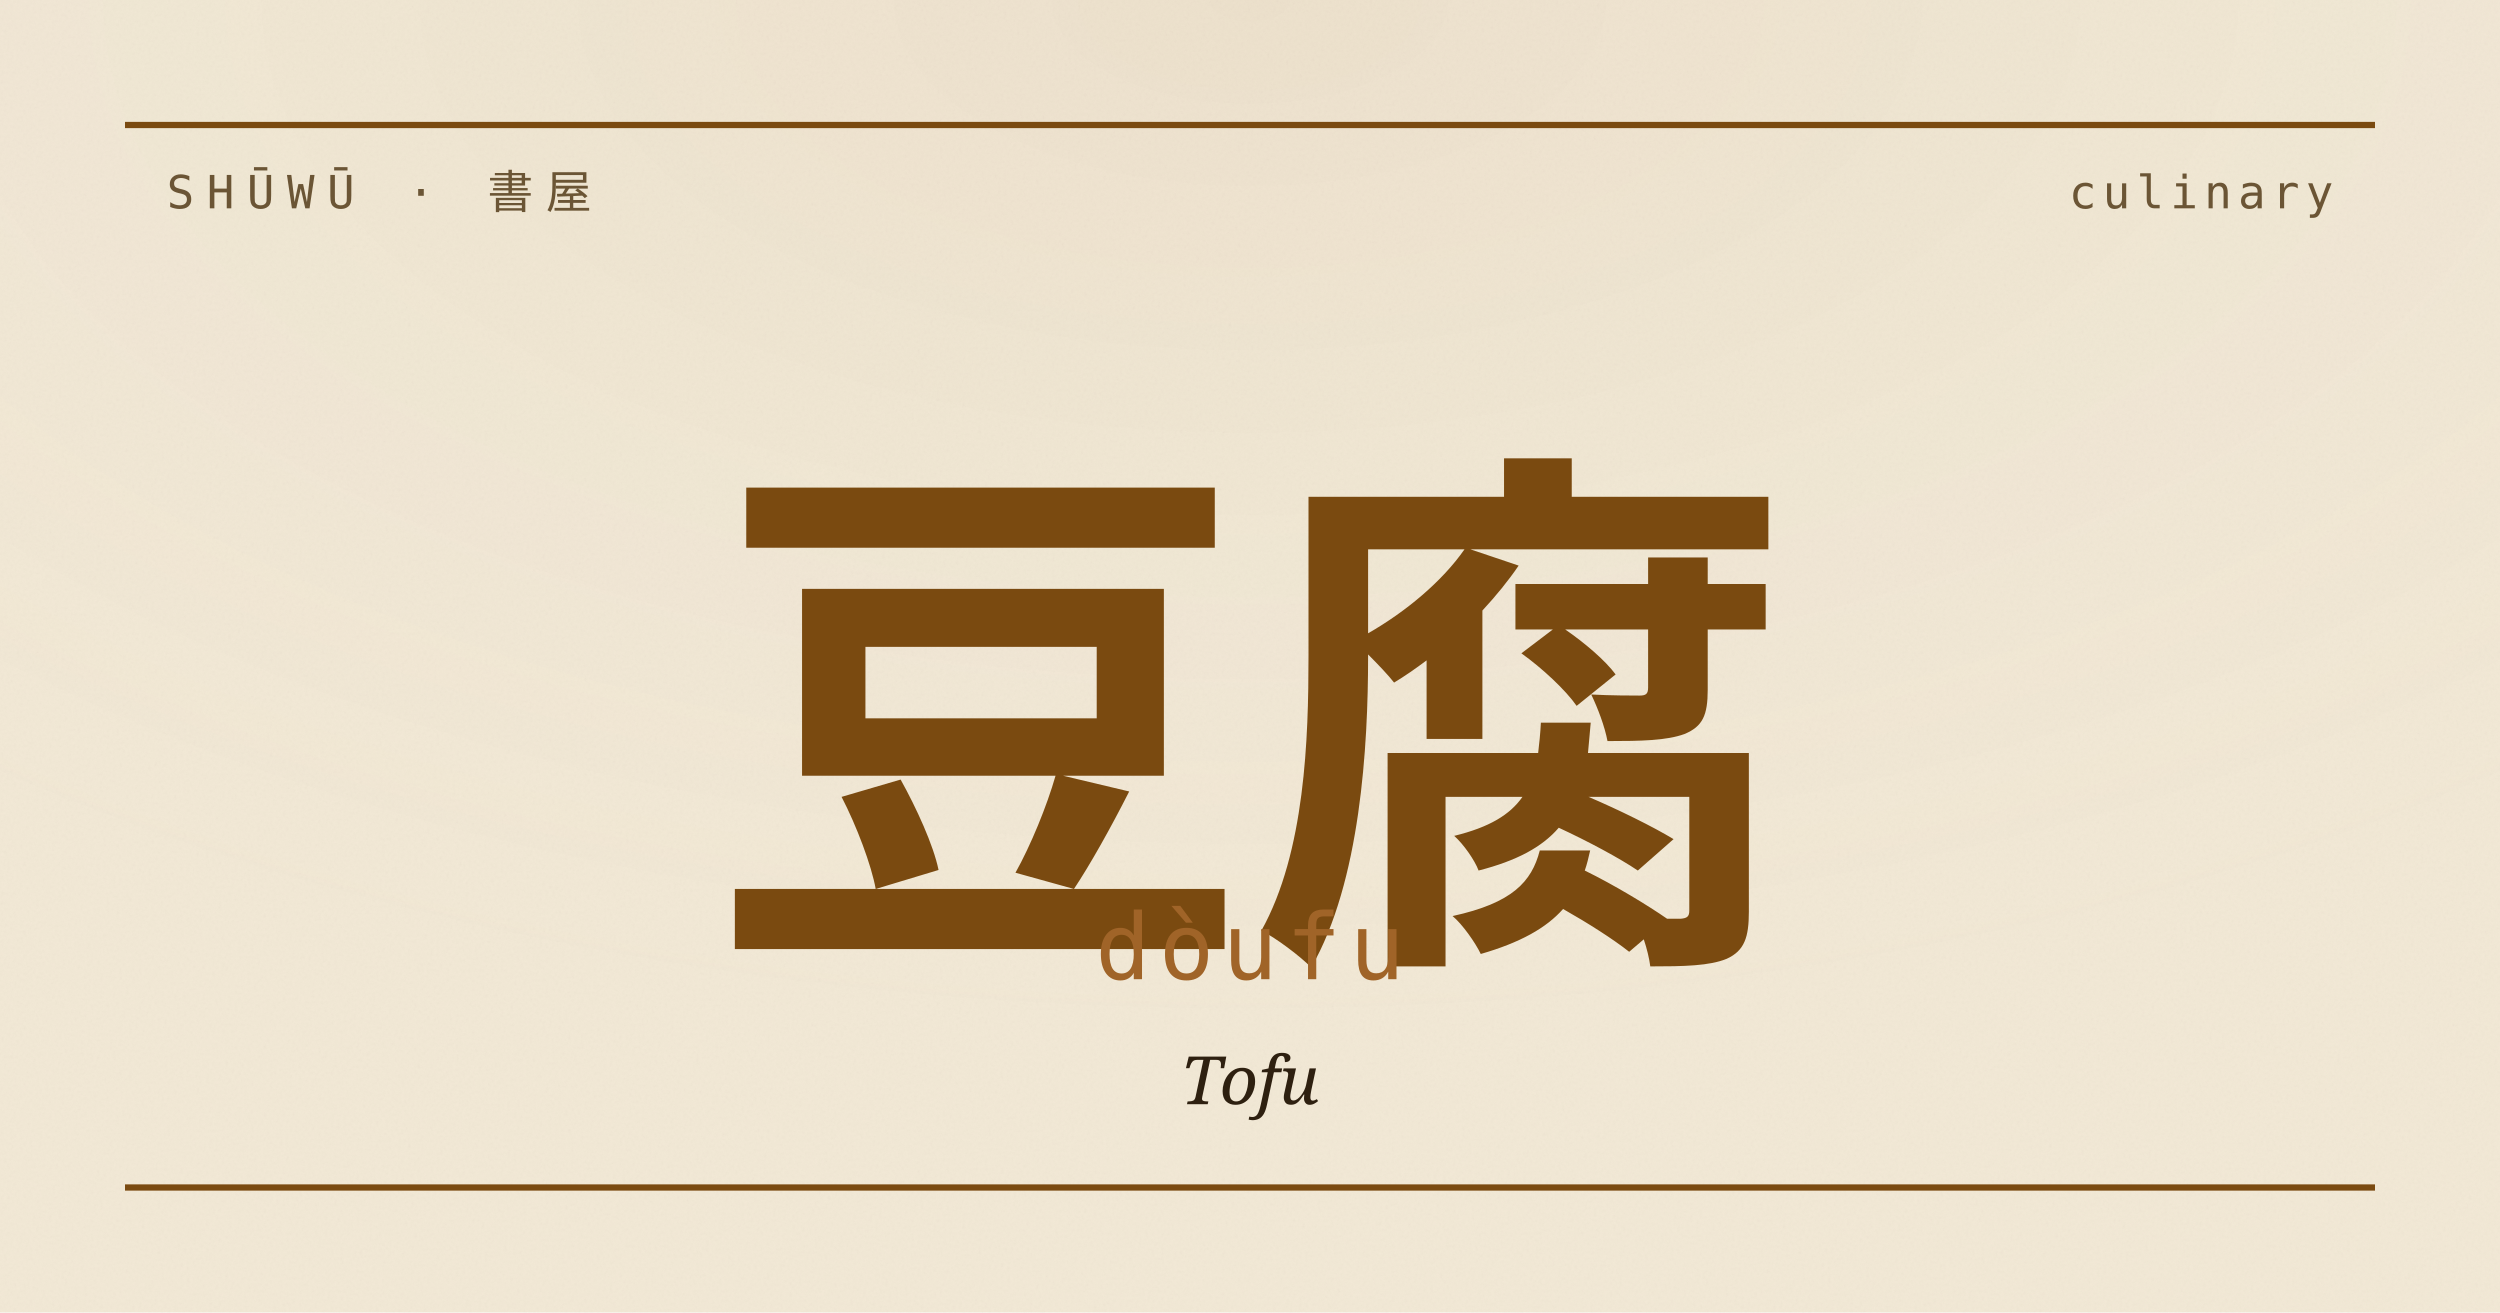
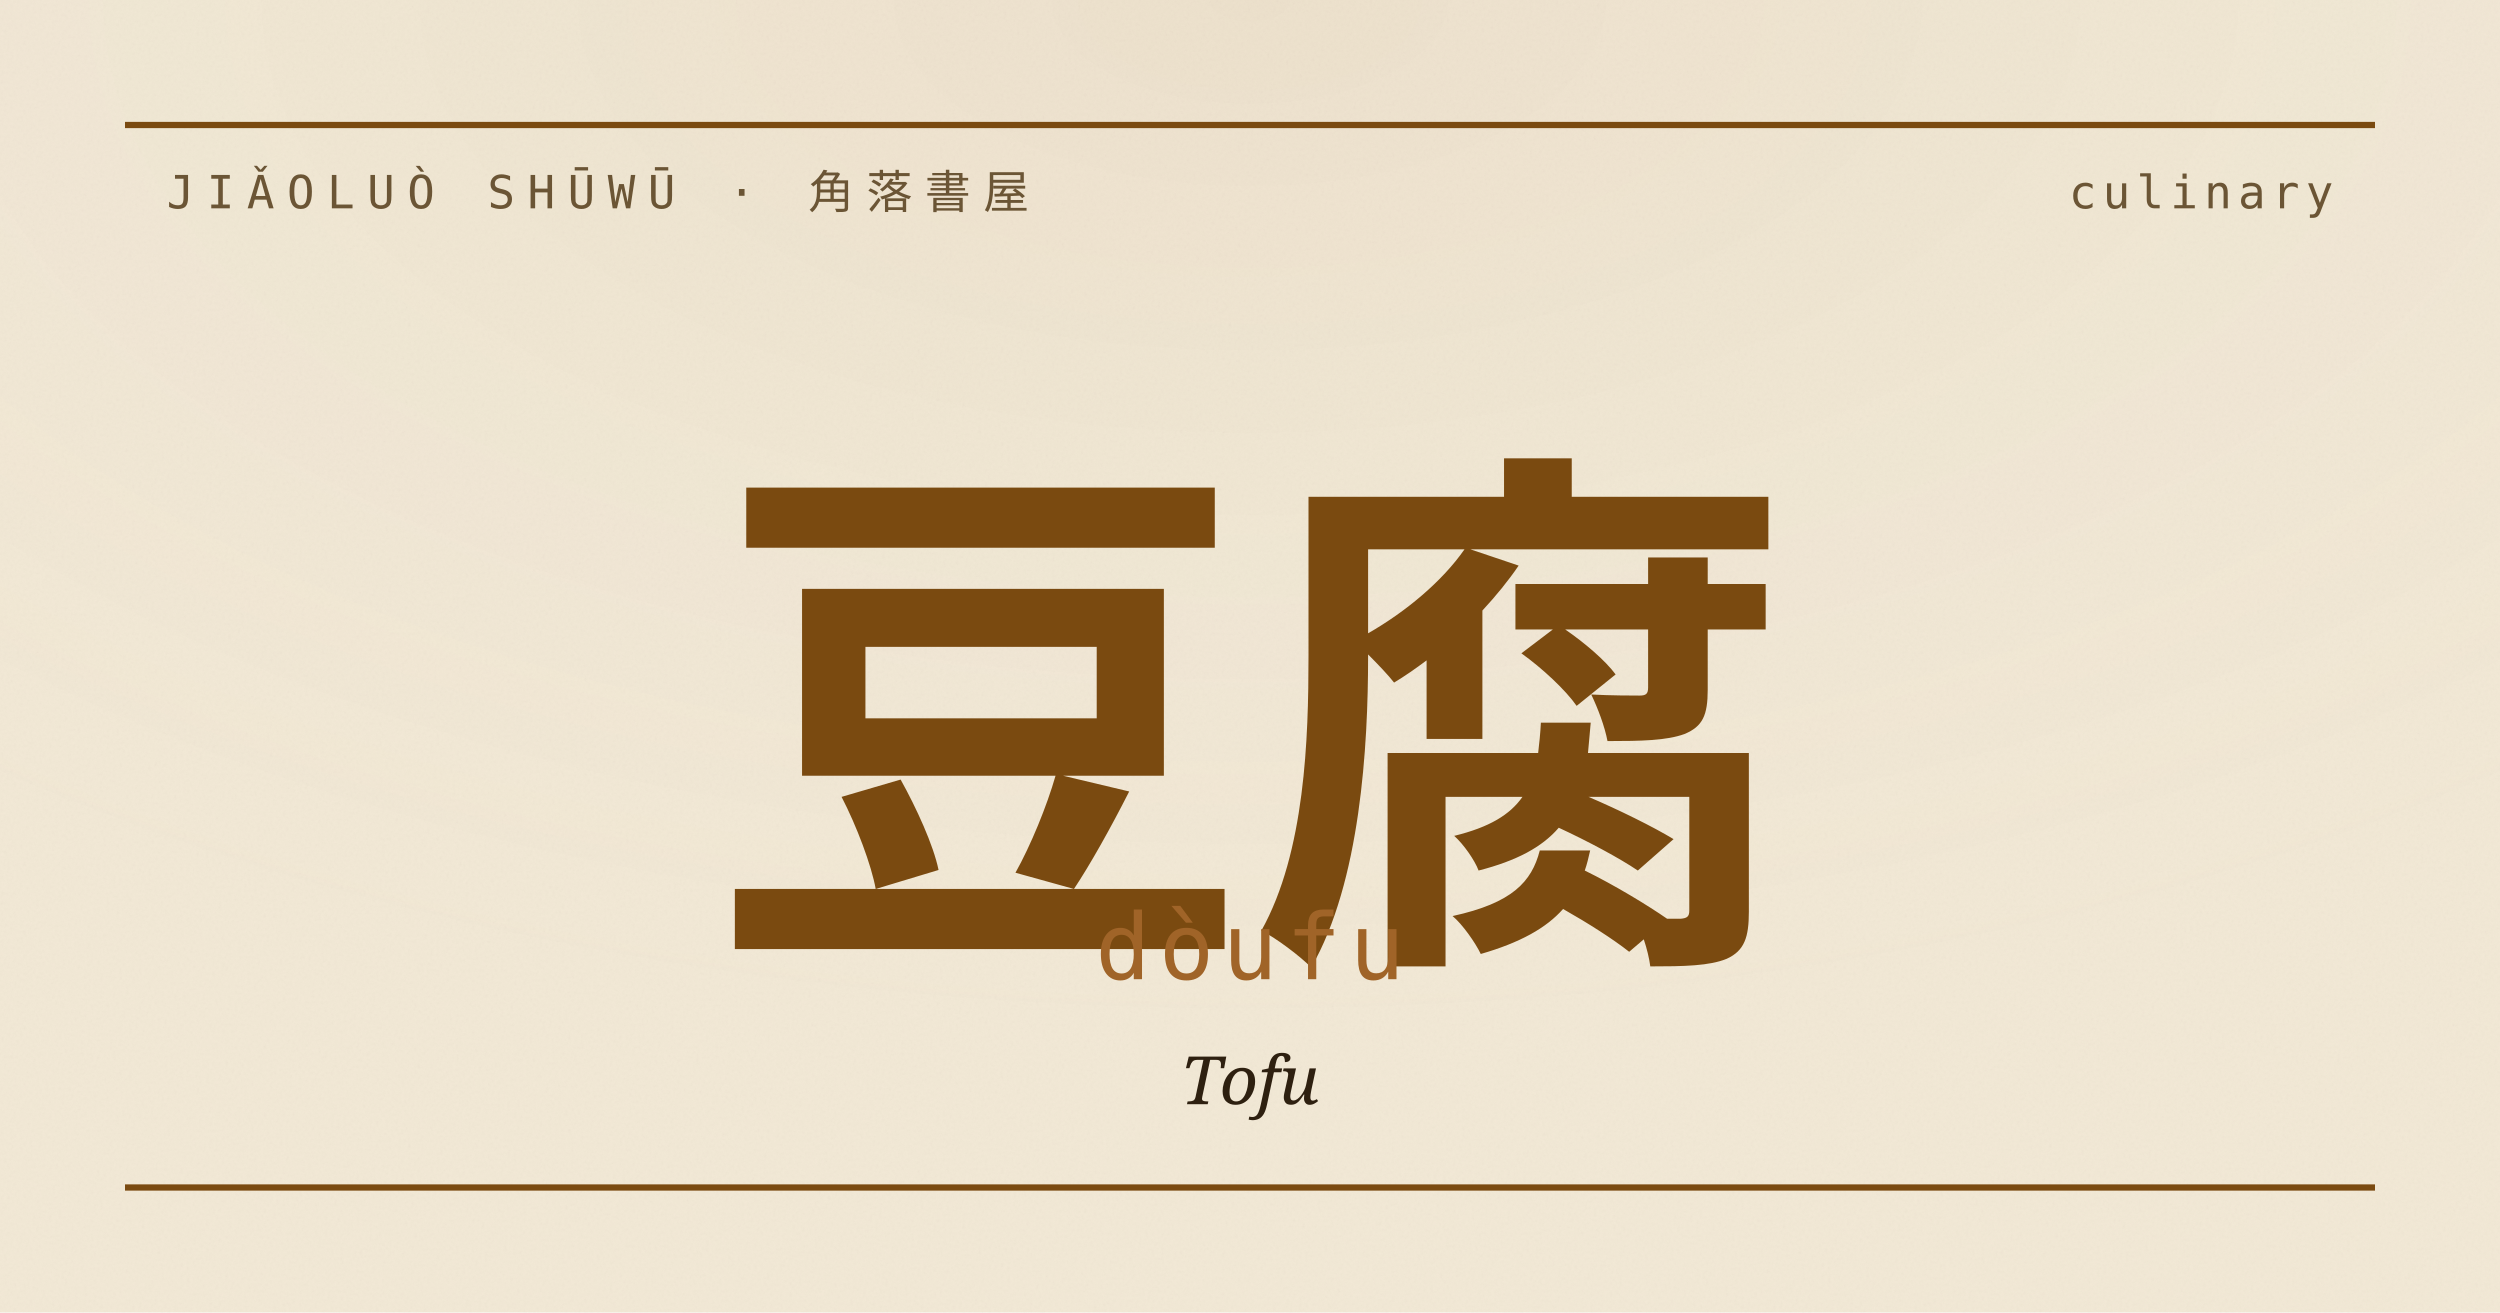
<svg xmlns="http://www.w3.org/2000/svg" viewBox="0 0 1200 630" width="1200" height="630">
  <defs>
    <filter id="paper">
      <feTurbulence type="fractalNoise" baseFrequency="0.65" numOctaves="5" stitchTiles="stitch" />
      <feColorMatrix type="saturate" values="0" />
    </filter>
    <radialGradient id="vignette" cx="50%" cy="0%" r="80%">
      <stop offset="0%" stop-color="#7a4a10" stop-opacity="0.05" />
      <stop offset="100%" stop-color="#f2e8d5" stop-opacity="0" />
    </radialGradient>
  </defs>
  <rect width="1200" height="630" fill="#f2e8d5" />
  <rect width="1200" height="630" fill="url(#vignette)" />
  <rect width="1200" height="630" filter="url(#paper)" opacity="0.06" />
  <line x1="60" y1="60" x2="1140" y2="60" stroke="#7a4a10" stroke-width="3" />
  <line x1="60" y1="570" x2="1140" y2="570" stroke="#7a4a10" stroke-width="3" />
-   <text x="80" y="100" font-family="Inconsolata, monospace" font-size="22" letter-spacing="6" fill="#6b5535" text-transform="uppercase">SHŪWŪ · 書屋</text>
+   <text x="80" y="100" font-family="Inconsolata, monospace" font-size="22" letter-spacing="6" fill="#6b5535" text-transform="uppercase">JIǍOLUÒ SHŪWŪ · 角落書屋</text>
  <text x="1120" y="100" font-family="Inconsolata, monospace" font-size="22" letter-spacing="3" fill="#6b5535" text-anchor="end">culinary</text>
  <text x="600" y="350" font-family="Noto Serif SC, serif" font-size="260" font-weight="700" fill="#7a4a10" text-anchor="middle" dominant-baseline="middle">豆腐</text>
  <text x="600" y="470" font-family="Inconsolata, monospace" font-size="44" letter-spacing="4" fill="#a06428" text-anchor="middle">dòufu</text>
  <text x="600" y="530" font-family="Cormorant Garamond, Georgia, serif" font-style="italic" font-size="32" fill="#2e2010" text-anchor="middle">Tofu</text>
</svg>
